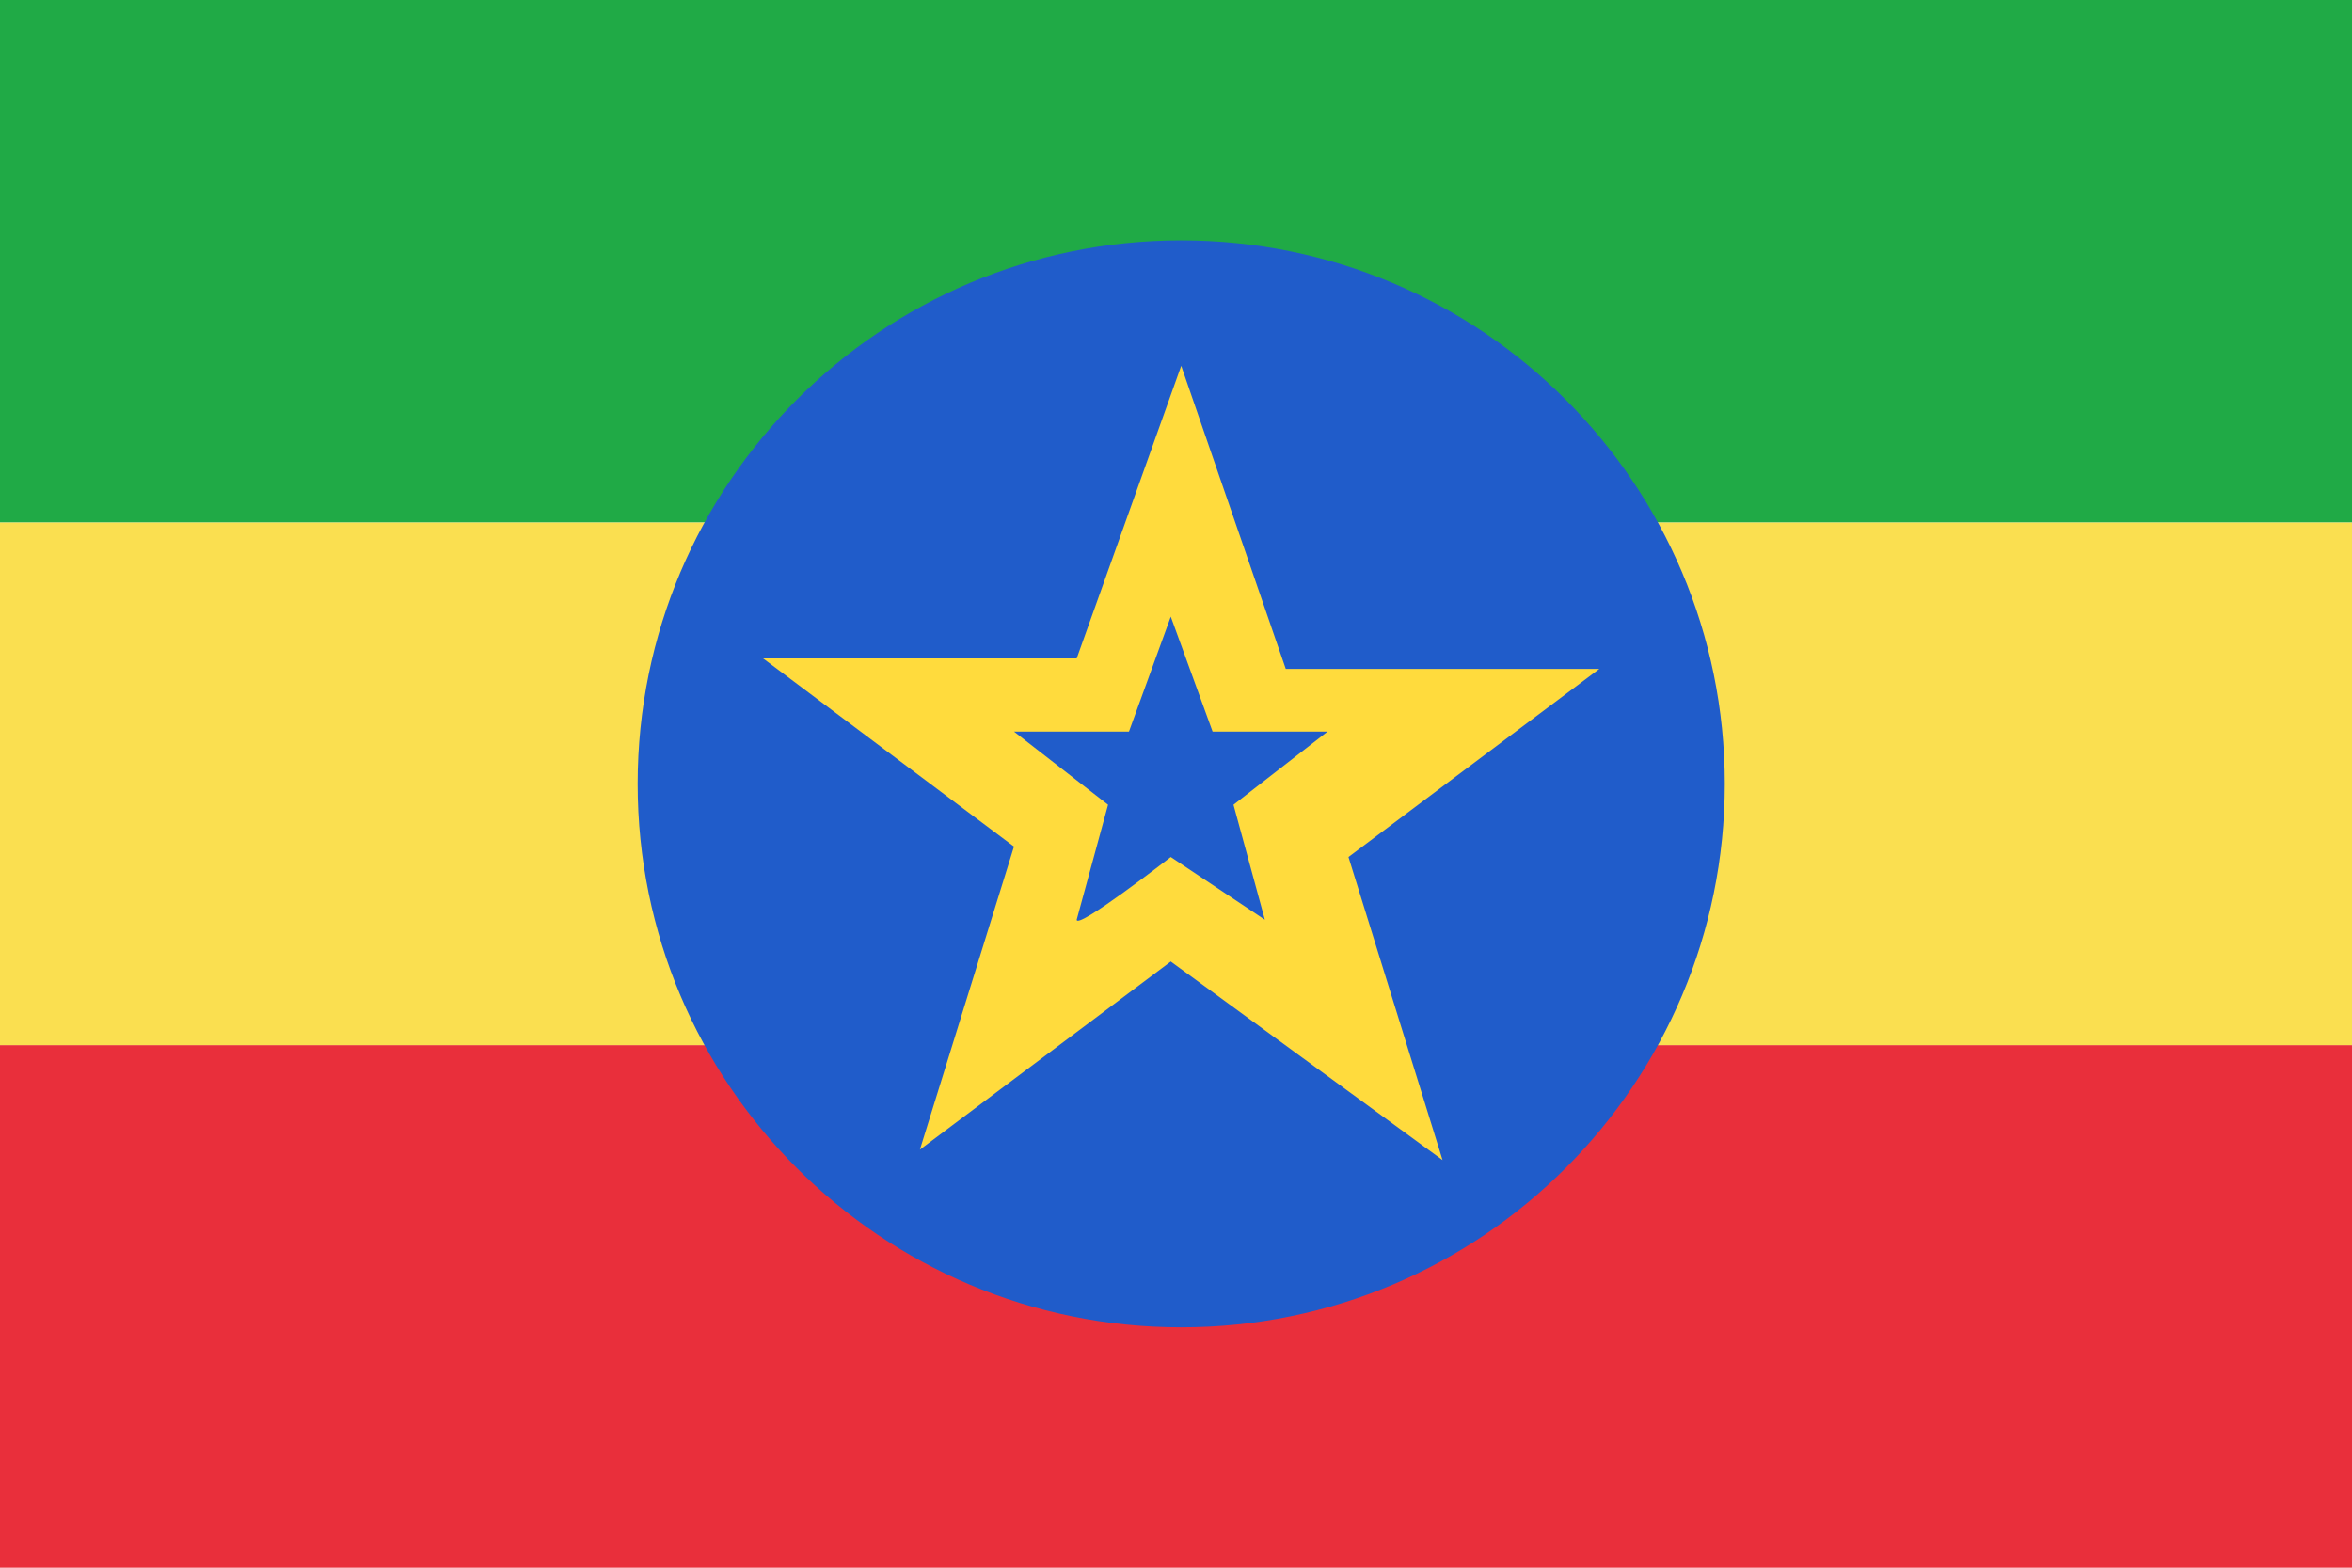
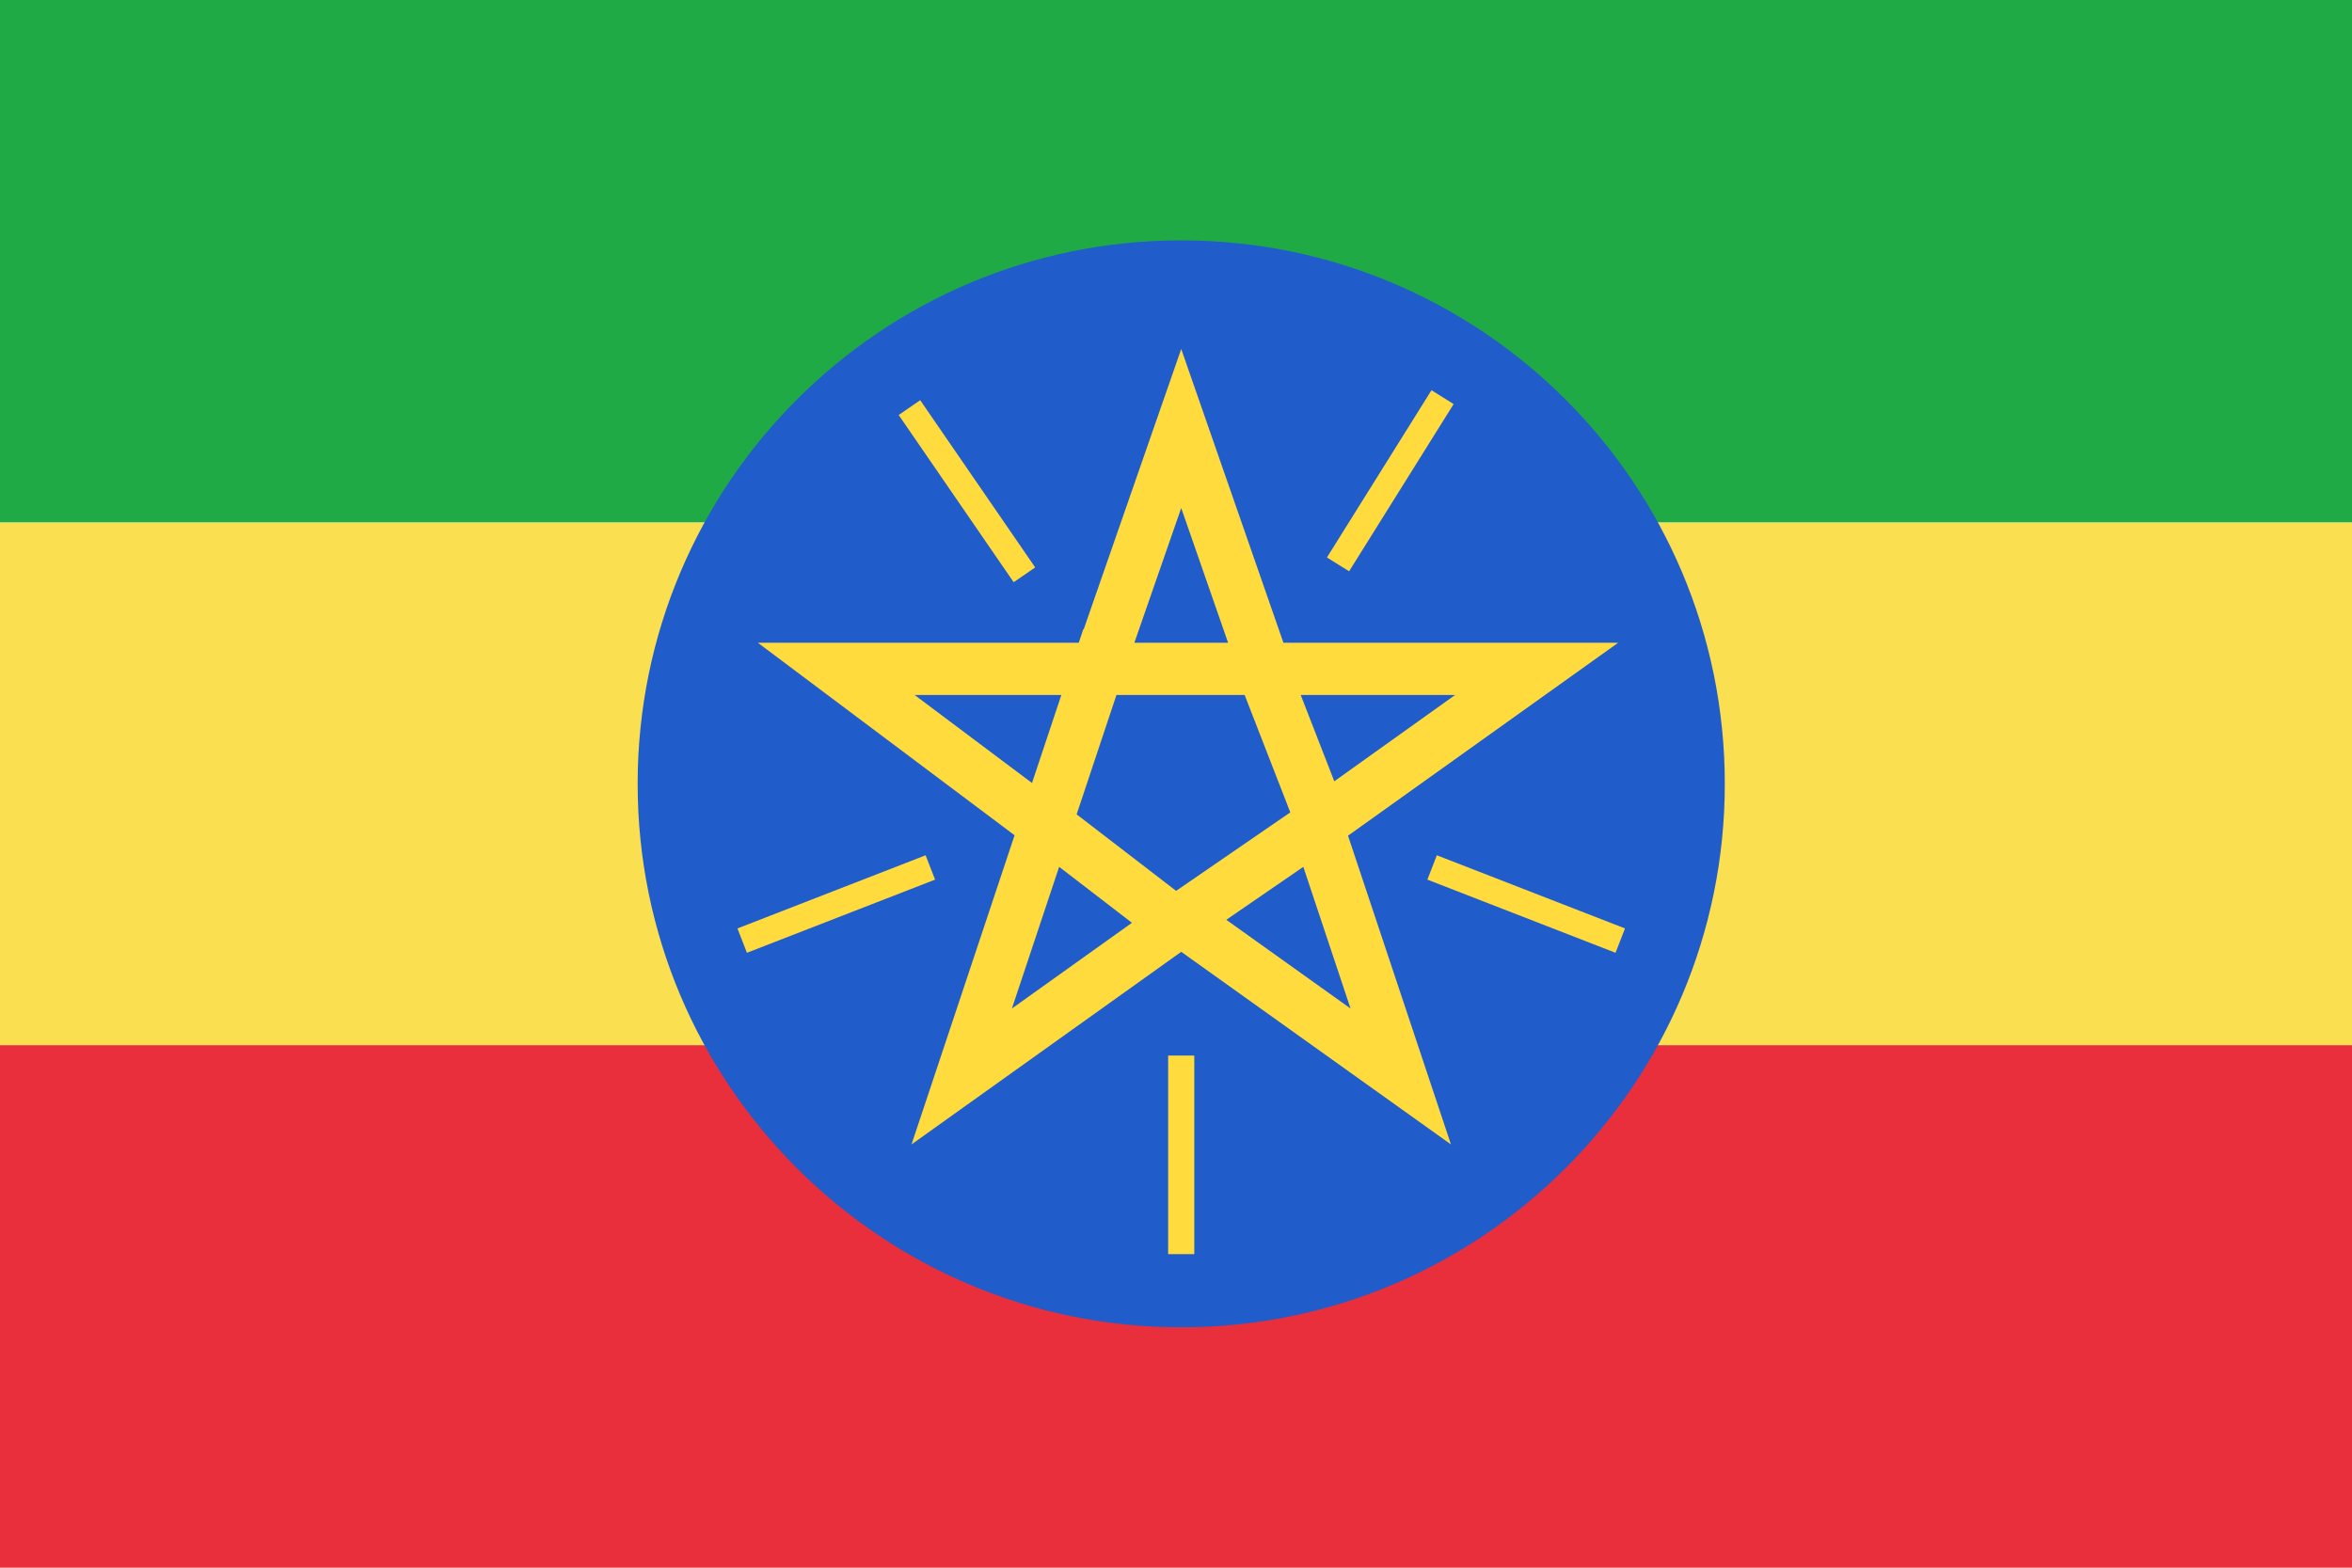
<svg xmlns="http://www.w3.org/2000/svg" viewBox="0 0 22.5 15">
  <path fill="#20AA46" d="M0 0h22.5v5H0V0z" />
  <path fill="#E92F3B" d="M0 10h22.5v5H0v-5z" />
  <path fill="#FADF50" d="M0 5h22.5v5H0V5z" />
  <circle fill="#205CCA" cx="11.3" cy="7.5" r="5.2" />
-   <path fill="#FFDB3D" d="M11.2 9.2 8.8 11l.9-2.9-2.4-1.8h3l1-2.8 1 2.9h3l-2.4 1.8.9 2.9-2.6-1.9zm0-1 .9.6-.3-1.1.9-.7h-1.1l-.4-1.1-.4 1.1H9.7l.9.7-.3 1.1c0 .1.9-.6.9-.6z" />
+   <g stroke="#FFDB3D" fill="none">
+     <g stroke-width=".5">
+       <path d="m11.3 8.8-2.1 1.5.8-2.4-2-1.5h2.5l.8-2.3.8 2.3h2.6l-2.1 1.5.8 2.4-2.1-1.5zM10.3 6.4h1.9M9.9 7.8l1.3 1M12 6.2l.7 1.8M10 7.9l.6-1.8M11 9l1.6-1.1" />
+     </g>
+     <g stroke-width=".25">
+       <path d="m8.7 3.9 1.1 1.6M13.8 3.8l-1 1.6M11.3 10.1V12M8.9 8.3 7.1 9M15.5 9l-1.8-.7" />
+     </g>
+   </g>
</svg>
